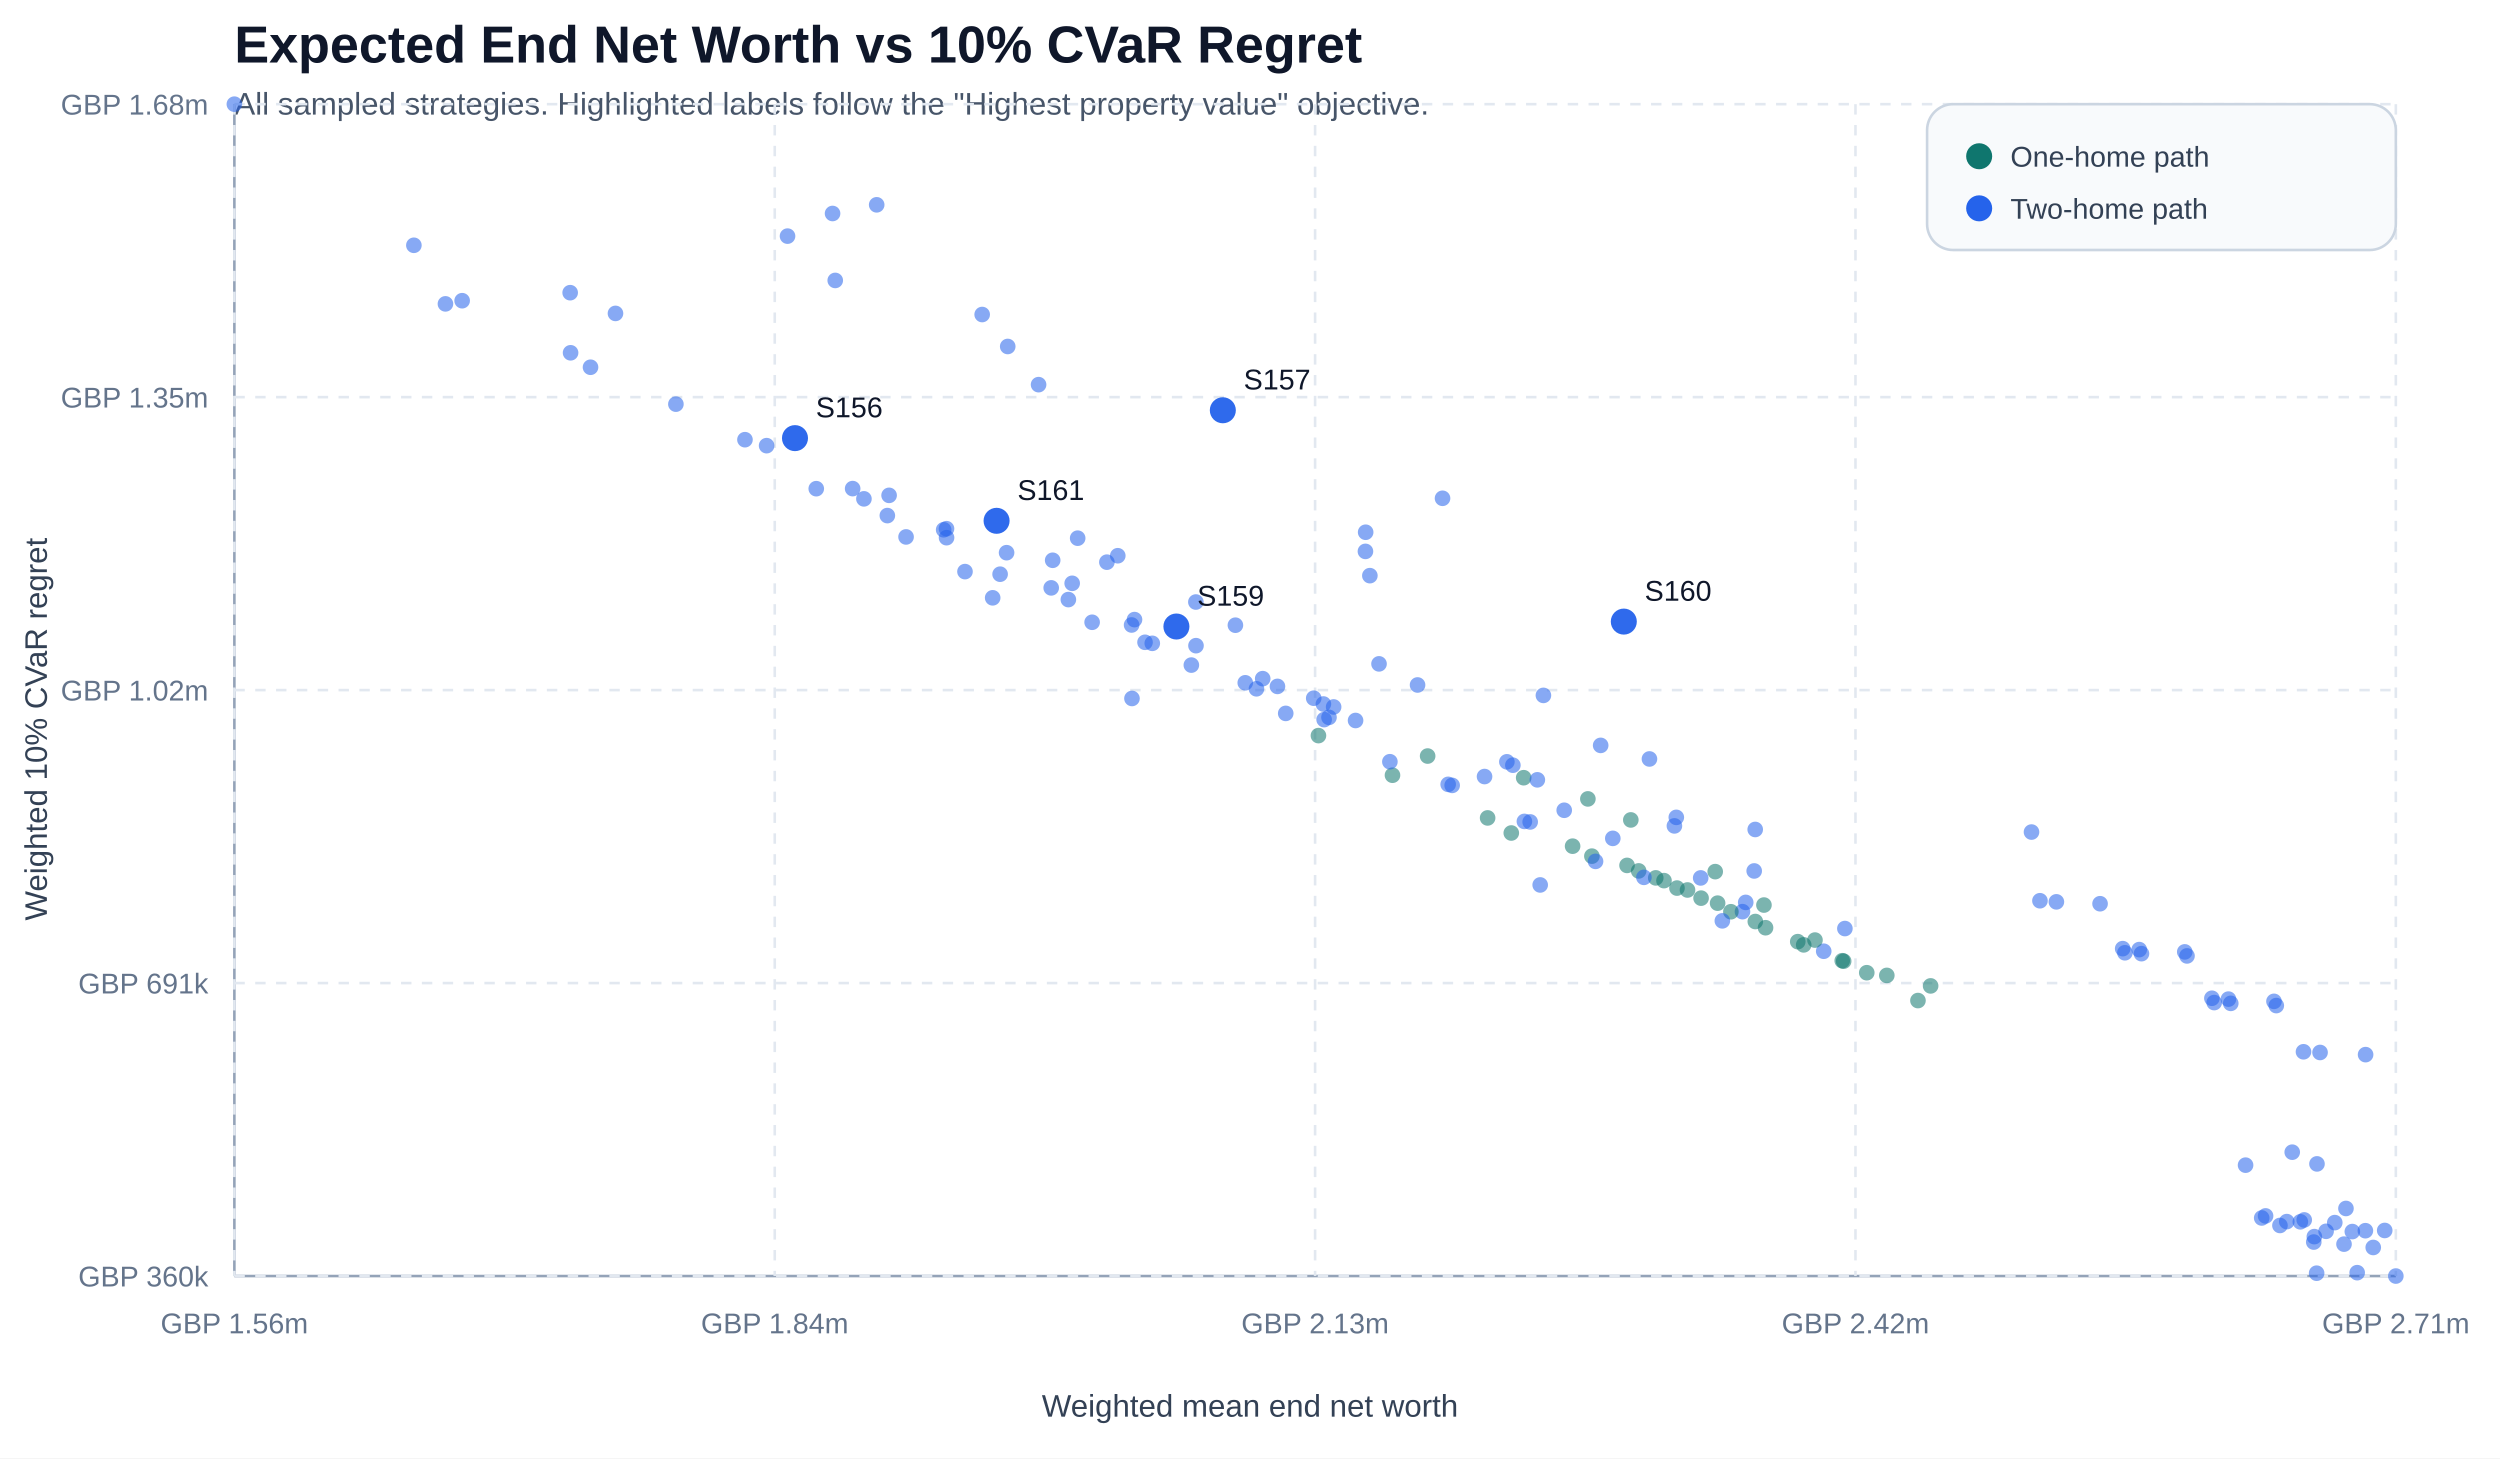
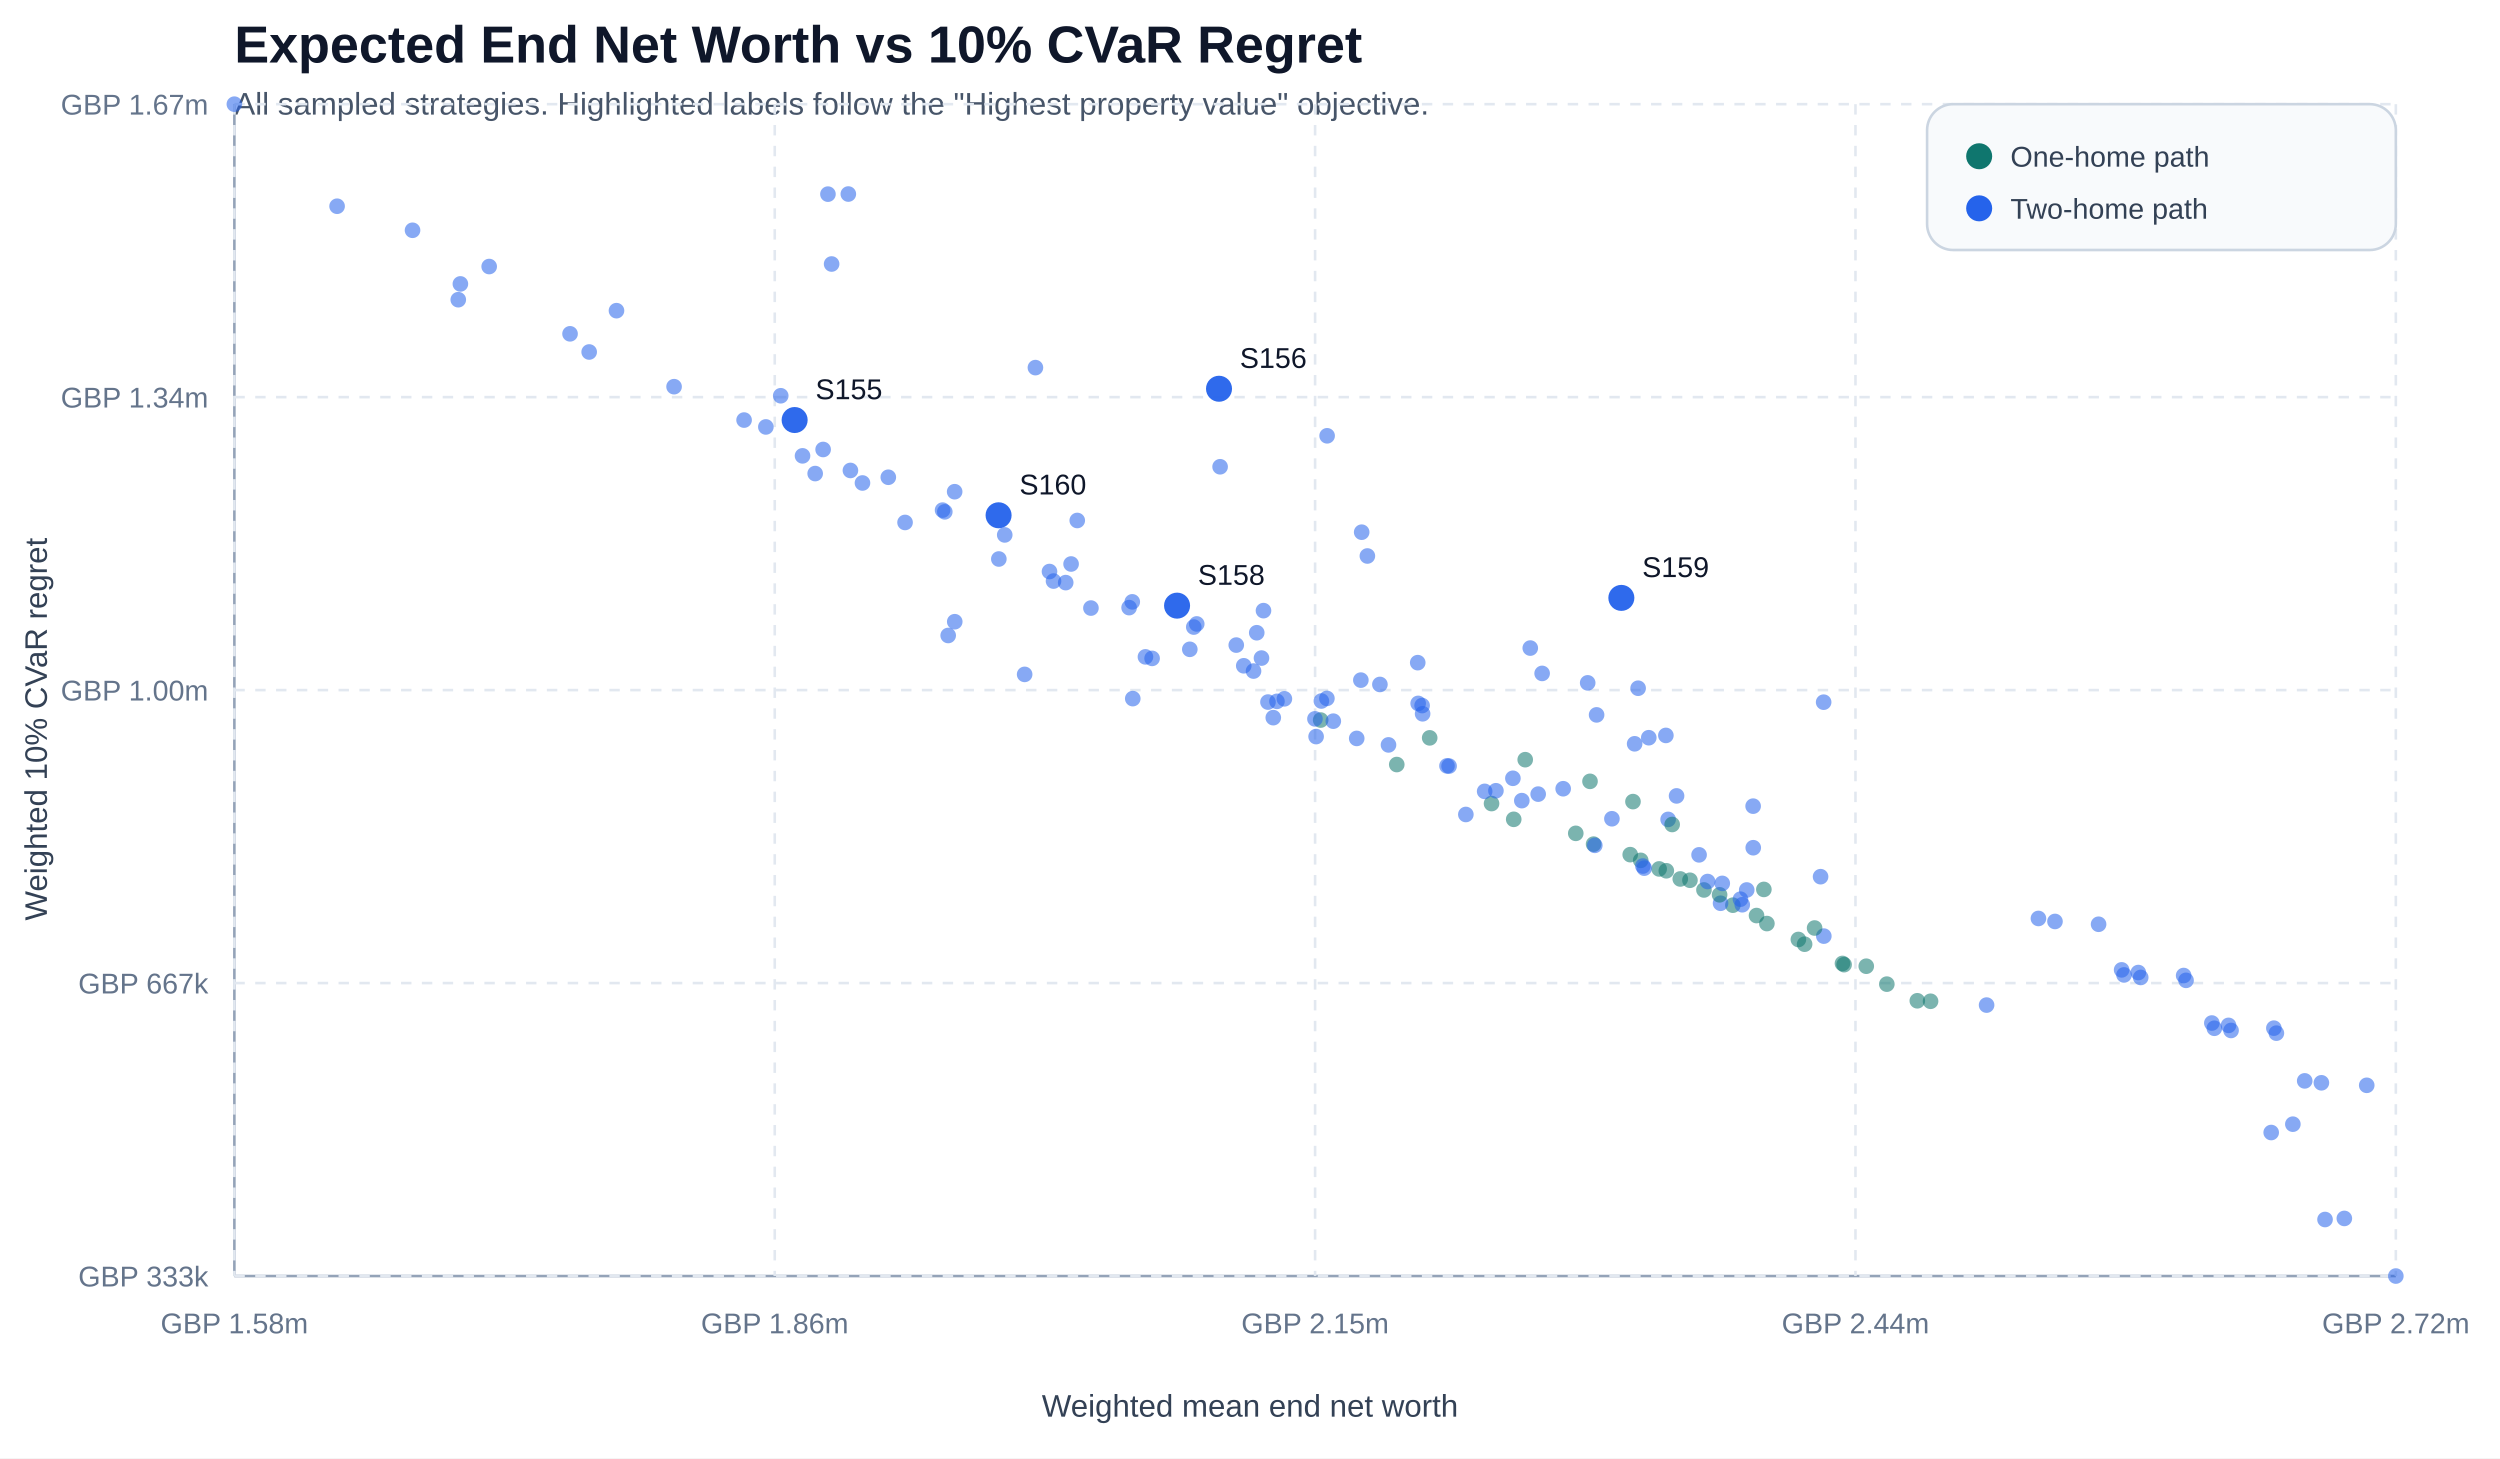
<svg xmlns="http://www.w3.org/2000/svg" width="960" height="560" viewBox="0 0 960 560">
  <rect width="960" height="560" fill="#ffffff" />
  <text x="90" y="24" font-size="20" font-family="Arial, sans-serif" font-weight="700" fill="#0f172a">Expected End Net Worth vs 10% CVaR Regret</text>
  <text x="90" y="44" font-size="12" font-family="Arial, sans-serif" fill="#475569">All sampled strategies. Highlighted labels follow the "Highest property value" objective.</text>
  <line x1="90" y1="490" x2="920" y2="490" stroke="#94a3b8" />
  <line x1="90" y1="40" x2="90" y2="490" stroke="#94a3b8" />
  <line x1="90" y1="40" x2="90" y2="490" stroke="#e2e8f0" stroke-dasharray="4 4" />
  <line x1="90" y1="490" x2="920" y2="490" stroke="#e2e8f0" stroke-dasharray="4 4" />
-   <text x="90" y="512" text-anchor="middle" font-size="11" font-family="Arial, sans-serif" fill="#64748b">GBP 1.56m</text>
-   <text x="80" y="494" text-anchor="end" font-size="11" font-family="Arial, sans-serif" fill="#64748b">GBP 360k</text>
+   <text x="90" y="512" text-anchor="middle" font-size="11" font-family="Arial, sans-serif" fill="#64748b">GBP 1.58m</text>
+   <text x="80" y="494" text-anchor="end" font-size="11" font-family="Arial, sans-serif" fill="#64748b">GBP 333k</text>
  <line x1="297.5" y1="40" x2="297.5" y2="490" stroke="#e2e8f0" stroke-dasharray="4 4" />
  <line x1="90" y1="377.5" x2="920" y2="377.5" stroke="#e2e8f0" stroke-dasharray="4 4" />
-   <text x="297.5" y="512" text-anchor="middle" font-size="11" font-family="Arial, sans-serif" fill="#64748b">GBP 1.84m</text>
-   <text x="80" y="381.5" text-anchor="end" font-size="11" font-family="Arial, sans-serif" fill="#64748b">GBP 691k</text>
+   <text x="297.5" y="512" text-anchor="middle" font-size="11" font-family="Arial, sans-serif" fill="#64748b">GBP 1.86m</text>
+   <text x="80" y="381.5" text-anchor="end" font-size="11" font-family="Arial, sans-serif" fill="#64748b">GBP 667k</text>
  <line x1="505" y1="40" x2="505" y2="490" stroke="#e2e8f0" stroke-dasharray="4 4" />
  <line x1="90" y1="265" x2="920" y2="265" stroke="#e2e8f0" stroke-dasharray="4 4" />
-   <text x="505" y="512" text-anchor="middle" font-size="11" font-family="Arial, sans-serif" fill="#64748b">GBP 2.13m</text>
-   <text x="80" y="269" text-anchor="end" font-size="11" font-family="Arial, sans-serif" fill="#64748b">GBP 1.02m</text>
+   <text x="505" y="512" text-anchor="middle" font-size="11" font-family="Arial, sans-serif" fill="#64748b">GBP 2.15m</text>
+   <text x="80" y="269" text-anchor="end" font-size="11" font-family="Arial, sans-serif" fill="#64748b">GBP 1.00m</text>
  <line x1="712.5" y1="40" x2="712.5" y2="490" stroke="#e2e8f0" stroke-dasharray="4 4" />
  <line x1="90" y1="152.5" x2="920" y2="152.5" stroke="#e2e8f0" stroke-dasharray="4 4" />
-   <text x="712.5" y="512" text-anchor="middle" font-size="11" font-family="Arial, sans-serif" fill="#64748b">GBP 2.42m</text>
-   <text x="80" y="156.5" text-anchor="end" font-size="11" font-family="Arial, sans-serif" fill="#64748b">GBP 1.35m</text>
+   <text x="712.5" y="512" text-anchor="middle" font-size="11" font-family="Arial, sans-serif" fill="#64748b">GBP 2.44m</text>
+   <text x="80" y="156.5" text-anchor="end" font-size="11" font-family="Arial, sans-serif" fill="#64748b">GBP 1.34m</text>
  <line x1="920" y1="40" x2="920" y2="490" stroke="#e2e8f0" stroke-dasharray="4 4" />
  <line x1="90" y1="40" x2="920" y2="40" stroke="#e2e8f0" stroke-dasharray="4 4" />
-   <text x="920" y="512" text-anchor="middle" font-size="11" font-family="Arial, sans-serif" fill="#64748b">GBP 2.71m</text>
-   <text x="80" y="44" text-anchor="end" font-size="11" font-family="Arial, sans-serif" fill="#64748b">GBP 1.68m</text>
+   <text x="920" y="512" text-anchor="middle" font-size="11" font-family="Arial, sans-serif" fill="#64748b">GBP 2.72m</text>
+   <text x="80" y="44" text-anchor="end" font-size="11" font-family="Arial, sans-serif" fill="#64748b">GBP 1.67m</text>
  <polyline points="920,490" fill="none" stroke="#0f766e" stroke-width="2.5" />
-   <circle cx="534.712" cy="297.689" r="3" fill="#0f766e" opacity="0.55" />
-   <circle cx="580.334" cy="319.875" r="3" fill="#0f766e" opacity="0.55" />
-   <circle cx="571.245" cy="314.082" r="3" fill="#0f766e" opacity="0.55" />
-   <circle cx="611.285" cy="328.759" r="3" fill="#0f766e" opacity="0.55" />
-   <circle cx="603.879" cy="324.931" r="3" fill="#0f766e" opacity="0.55" />
-   <circle cx="624.785" cy="332.317" r="3" fill="#0f766e" opacity="0.55" />
-   <circle cx="629.246" cy="334.427" r="3" fill="#0f766e" opacity="0.55" />
-   <circle cx="506.282" cy="282.47" r="3" fill="#0f766e" opacity="0.55" />
-   <circle cx="635.803" cy="337.105" r="3" fill="#0f766e" opacity="0.55" />
-   <circle cx="548.212" cy="290.321" r="3" fill="#0f766e" opacity="0.55" />
-   <circle cx="493.717" cy="273.945" r="3" fill="#2563eb" opacity="0.55" />
-   <circle cx="557.631" cy="301.589" r="3" fill="#2563eb" opacity="0.55" />
-   <circle cx="638.97" cy="338.162" r="3" fill="#0f766e" opacity="0.55" />
-   <circle cx="533.716" cy="292.503" r="3" fill="#2563eb" opacity="0.55" />
-   <circle cx="612.689" cy="330.769" r="3" fill="#2563eb" opacity="0.55" />
-   <circle cx="643.961" cy="341.022" r="3" fill="#0f766e" opacity="0.55" />
-   <circle cx="457.478" cy="255.394" r="3" fill="#2563eb" opacity="0.55" />
-   <circle cx="585.093" cy="298.641" r="3" fill="#0f766e" opacity="0.55" />
-   <circle cx="508.472" cy="276.328" r="3" fill="#2563eb" opacity="0.55" />
-   <circle cx="419.376" cy="238.952" r="3" fill="#2563eb" opacity="0.55" />
-   <circle cx="482.479" cy="264.497" r="3" fill="#2563eb" opacity="0.55" />
-   <circle cx="585.369" cy="315.423" r="3" fill="#2563eb" opacity="0.55" />
-   <circle cx="556.097" cy="301.193" r="3" fill="#2563eb" opacity="0.55" />
-   <circle cx="648.004" cy="341.753" r="3" fill="#0f766e" opacity="0.55" />
-   <circle cx="631.26" cy="336.9" r="3" fill="#2563eb" opacity="0.55" />
-   <circle cx="478.181" cy="262.193" r="3" fill="#2563eb" opacity="0.55" />
-   <circle cx="484.873" cy="260.603" r="3" fill="#2563eb" opacity="0.55" />
-   <circle cx="653.212" cy="344.887" r="3" fill="#0f766e" opacity="0.55" />
-   <circle cx="459.26" cy="247.938" r="3" fill="#2563eb" opacity="0.55" />
-   <circle cx="384.042" cy="220.492" r="3" fill="#2563eb" opacity="0.55" />
-   <circle cx="434.678" cy="268.211" r="3" fill="#2563eb" opacity="0.55" />
-   <circle cx="434.533" cy="239.992" r="3" fill="#2563eb" opacity="0.55" />
-   <circle cx="403.663" cy="225.741" r="3" fill="#2563eb" opacity="0.55" />
-   <circle cx="411.717" cy="223.992" r="3" fill="#2563eb" opacity="0.55" />
-   <circle cx="512.112" cy="271.475" r="3" fill="#2563eb" opacity="0.55" />
-   <circle cx="544.341" cy="263.031" r="3" fill="#2563eb" opacity="0.55" />
-   <circle cx="609.744" cy="306.778" r="3" fill="#0f766e" opacity="0.55" />
-   <circle cx="674.003" cy="318.517" r="3" fill="#2563eb" opacity="0.55" />
-   <circle cx="669.115" cy="350.075" r="3" fill="#2563eb" opacity="0.55" />
-   <circle cx="410.253" cy="230.236" r="3" fill="#2563eb" opacity="0.55" />
-   <circle cx="529.544" cy="254.924" r="3" fill="#2563eb" opacity="0.55" />
-   <circle cx="664.66" cy="350.112" r="3" fill="#0f766e" opacity="0.55" />
-   <circle cx="670.354" cy="346.525" r="3" fill="#2563eb" opacity="0.55" />
-   <circle cx="435.649" cy="237.925" r="3" fill="#2563eb" opacity="0.55" />
-   <circle cx="347.928" cy="206.179" r="3" fill="#2563eb" opacity="0.55" />
-   <circle cx="590.342" cy="299.453" r="3" fill="#2563eb" opacity="0.55" />
-   <circle cx="386.528" cy="212.234" r="3" fill="#2563eb" opacity="0.55" />
-   <circle cx="362.366" cy="203.434" r="3" fill="#2563eb" opacity="0.55" />
-   <circle cx="673.612" cy="334.446" r="3" fill="#2563eb" opacity="0.55" />
-   <circle cx="600.66" cy="311.142" r="3" fill="#2563eb" opacity="0.55" />
-   <circle cx="510.33" cy="275.467" r="3" fill="#2563eb" opacity="0.55" />
-   <circle cx="490.544" cy="263.578" r="3" fill="#2563eb" opacity="0.55" />
+   <circle cx="536.357" cy="293.584" r="3" fill="#0f766e" opacity="0.55" />
+   <circle cx="581.266" cy="314.62" r="3" fill="#0f766e" opacity="0.55" />
+   <circle cx="572.752" cy="308.566" r="3" fill="#0f766e" opacity="0.55" />
+   <circle cx="611.939" cy="324.148" r="3" fill="#0f766e" opacity="0.55" />
+   <circle cx="605.093" cy="320.006" r="3" fill="#0f766e" opacity="0.55" />
+   <circle cx="626.005" cy="328.182" r="3" fill="#0f766e" opacity="0.55" />
+   <circle cx="630.032" cy="330.374" r="3" fill="#0f766e" opacity="0.55" />
+   <circle cx="507.136" cy="276.5" r="3" fill="#0f766e" opacity="0.55" />
+   <circle cx="637.111" cy="333.664" r="3" fill="#0f766e" opacity="0.55" />
+   <circle cx="548.999" cy="283.337" r="3" fill="#0f766e" opacity="0.55" />
+   <circle cx="493.206" cy="268.352" r="3" fill="#2563eb" opacity="0.55" />
+   <circle cx="639.868" cy="334.378" r="3" fill="#0f766e" opacity="0.55" />
+   <circle cx="556.45" cy="294.17" r="3" fill="#2563eb" opacity="0.55" />
+   <circle cx="533.185" cy="286.042" r="3" fill="#2563eb" opacity="0.55" />
+   <circle cx="612.4" cy="324.614" r="3" fill="#2563eb" opacity="0.55" />
+   <circle cx="645.226" cy="337.518" r="3" fill="#0f766e" opacity="0.55" />
+   <circle cx="585.684" cy="291.719" r="3" fill="#0f766e" opacity="0.55" />
+   <circle cx="456.886" cy="249.338" r="3" fill="#2563eb" opacity="0.55" />
+   <circle cx="555.642" cy="294.105" r="3" fill="#2563eb" opacity="0.55" />
+   <circle cx="507.412" cy="269.185" r="3" fill="#2563eb" opacity="0.55" />
+   <circle cx="418.918" cy="233.496" r="3" fill="#2563eb" opacity="0.55" />
+   <circle cx="584.376" cy="307.441" r="3" fill="#2563eb" opacity="0.55" />
+   <circle cx="481.358" cy="257.686" r="3" fill="#2563eb" opacity="0.55" />
+   <circle cx="648.939" cy="338.018" r="3" fill="#0f766e" opacity="0.55" />
+   <circle cx="654.322" cy="341.744" r="3" fill="#0f766e" opacity="0.55" />
+   <circle cx="477.601" cy="255.661" r="3" fill="#2563eb" opacity="0.55" />
+   <circle cx="630.873" cy="332.556" r="3" fill="#2563eb" opacity="0.55" />
+   <circle cx="484.412" cy="252.699" r="3" fill="#2563eb" opacity="0.55" />
+   <circle cx="458.408" cy="240.79" r="3" fill="#2563eb" opacity="0.55" />
+   <circle cx="383.555" cy="214.656" r="3" fill="#2563eb" opacity="0.55" />
+   <circle cx="433.577" cy="233.325" r="3" fill="#2563eb" opacity="0.55" />
+   <circle cx="403.006" cy="219.469" r="3" fill="#2563eb" opacity="0.55" />
+   <circle cx="434.98" cy="268.269" r="3" fill="#2563eb" opacity="0.55" />
+   <circle cx="610.562" cy="300.037" r="3" fill="#0f766e" opacity="0.55" />
+   <circle cx="544.574" cy="270.106" r="3" fill="#2563eb" opacity="0.55" />
+   <circle cx="529.886" cy="262.833" r="3" fill="#2563eb" opacity="0.55" />
+   <circle cx="411.298" cy="216.575" r="3" fill="#2563eb" opacity="0.55" />
+   <circle cx="670.74" cy="341.754" r="3" fill="#2563eb" opacity="0.55" />
+   <circle cx="673.203" cy="309.56" r="3" fill="#2563eb" opacity="0.55" />
+   <circle cx="511.989" cy="276.93" r="3" fill="#2563eb" opacity="0.55" />
+   <circle cx="665.429" cy="347.592" r="3" fill="#0f766e" opacity="0.55" />
+   <circle cx="669.032" cy="347.423" r="3" fill="#2563eb" opacity="0.55" />
+   <circle cx="590.659" cy="304.942" r="3" fill="#2563eb" opacity="0.55" />
+   <circle cx="409.229" cy="223.723" r="3" fill="#2563eb" opacity="0.55" />
+   <circle cx="347.541" cy="200.623" r="3" fill="#2563eb" opacity="0.55" />
+   <circle cx="673.246" cy="325.525" r="3" fill="#2563eb" opacity="0.55" />
+   <circle cx="509.531" cy="268.19" r="3" fill="#2563eb" opacity="0.55" />
+   <circle cx="434.792" cy="231.111" r="3" fill="#2563eb" opacity="0.55" />
+   <circle cx="660.694" cy="346.85" r="3" fill="#2563eb" opacity="0.55" />
+   <circle cx="361.945" cy="195.886" r="3" fill="#2563eb" opacity="0.55" />
+   <circle cx="385.816" cy="205.407" r="3" fill="#2563eb" opacity="0.55" />
+   <circle cx="600.258" cy="302.873" r="3" fill="#2563eb" opacity="0.55" />
+   <circle cx="643.803" cy="305.628" r="3" fill="#2563eb" opacity="0.55" />
  <circle cx="920" cy="490" r="3" fill="#2563eb" opacity="0.55" />
-   <circle cx="643.702" cy="313.869" r="3" fill="#2563eb" opacity="0.55" />
-   <circle cx="619.316" cy="321.934" r="3" fill="#2563eb" opacity="0.55" />
-   <circle cx="633.39" cy="291.439" r="3" fill="#2563eb" opacity="0.55" />
-   <circle cx="905.157" cy="488.707" r="3" fill="#2563eb" opacity="0.55" />
-   <circle cx="889.585" cy="488.911" r="3" fill="#2563eb" opacity="0.55" />
-   <circle cx="911.323" cy="479.029" r="3" fill="#2563eb" opacity="0.55" />
-   <circle cx="592.669" cy="267.031" r="3" fill="#2563eb" opacity="0.55" />
-   <circle cx="915.726" cy="472.498" r="3" fill="#2563eb" opacity="0.55" />
-   <circle cx="900.102" cy="477.745" r="3" fill="#2563eb" opacity="0.55" />
-   <circle cx="653.063" cy="337.12" r="3" fill="#2563eb" opacity="0.55" />
-   <circle cx="908.31" cy="472.588" r="3" fill="#2563eb" opacity="0.55" />
-   <circle cx="341.414" cy="190.217" r="3" fill="#2563eb" opacity="0.55" />
-   <circle cx="903.296" cy="472.923" r="3" fill="#2563eb" opacity="0.55" />
-   <circle cx="888.483" cy="476.95" r="3" fill="#2563eb" opacity="0.55" />
-   <circle cx="888.708" cy="474.862" r="3" fill="#2563eb" opacity="0.55" />
-   <circle cx="893.218" cy="472.823" r="3" fill="#2563eb" opacity="0.55" />
-   <circle cx="896.552" cy="469.487" r="3" fill="#2563eb" opacity="0.55" />
-   <circle cx="661.381" cy="353.604" r="3" fill="#2563eb" opacity="0.55" />
-   <circle cx="900.847" cy="464.052" r="3" fill="#2563eb" opacity="0.55" />
-   <circle cx="883.337" cy="469.174" r="3" fill="#2563eb" opacity="0.55" />
-   <circle cx="884.823" cy="468.455" r="3" fill="#2563eb" opacity="0.55" />
-   <circle cx="677.967" cy="356.248" r="3" fill="#0f766e" opacity="0.55" />
-   <circle cx="875.502" cy="470.578" r="3" fill="#2563eb" opacity="0.55" />
-   <circle cx="878.121" cy="469.099" r="3" fill="#2563eb" opacity="0.55" />
-   <circle cx="868.495" cy="467.7" r="3" fill="#2563eb" opacity="0.55" />
-   <circle cx="869.981" cy="466.911" r="3" fill="#2563eb" opacity="0.55" />
-   <circle cx="520.535" cy="276.67" r="3" fill="#2563eb" opacity="0.55" />
-   <circle cx="363.472" cy="206.47" r="3" fill="#2563eb" opacity="0.55" />
-   <circle cx="659.562" cy="346.814" r="3" fill="#0f766e" opacity="0.55" />
-   <circle cx="889.721" cy="446.936" r="3" fill="#2563eb" opacity="0.55" />
-   <circle cx="327.414" cy="187.624" r="3" fill="#2563eb" opacity="0.55" />
-   <circle cx="880.215" cy="442.439" r="3" fill="#2563eb" opacity="0.55" />
-   <circle cx="862.295" cy="447.421" r="3" fill="#2563eb" opacity="0.55" />
-   <circle cx="331.747" cy="191.557" r="3" fill="#2563eb" opacity="0.55" />
-   <circle cx="708.436" cy="356.563" r="3" fill="#2563eb" opacity="0.55" />
-   <circle cx="313.443" cy="187.657" r="3" fill="#2563eb" opacity="0.55" />
-   <circle cx="700.307" cy="365.276" r="3" fill="#2563eb" opacity="0.55" />
-   <circle cx="363.457" cy="203.016" r="3" fill="#2563eb" opacity="0.55" />
-   <circle cx="504.47" cy="268.114" r="3" fill="#2563eb" opacity="0.55" />
-   <circle cx="294.376" cy="171.132" r="3" fill="#2563eb" opacity="0.55" />
-   <circle cx="340.739" cy="197.985" r="3" fill="#2563eb" opacity="0.55" />
-   <circle cx="908.385" cy="404.979" r="3" fill="#2563eb" opacity="0.55" />
-   <circle cx="580.941" cy="293.838" r="3" fill="#2563eb" opacity="0.55" />
-   <circle cx="286.063" cy="168.843" r="3" fill="#2563eb" opacity="0.55" />
-   <circle cx="890.901" cy="404.152" r="3" fill="#2563eb" opacity="0.55" />
-   <circle cx="692.623" cy="362.829" r="3" fill="#0f766e" opacity="0.55" />
-   <circle cx="884.542" cy="403.883" r="3" fill="#2563eb" opacity="0.55" />
-   <circle cx="474.395" cy="240.079" r="3" fill="#2563eb" opacity="0.55" />
-   <circle cx="526.029" cy="221.05" r="3" fill="#2563eb" opacity="0.55" />
-   <circle cx="587.589" cy="315.622" r="3" fill="#2563eb" opacity="0.55" />
-   <circle cx="874.096" cy="386.141" r="3" fill="#2563eb" opacity="0.55" />
-   <circle cx="873.208" cy="384.522" r="3" fill="#2563eb" opacity="0.55" />
-   <circle cx="570.063" cy="298.193" r="3" fill="#2563eb" opacity="0.55" />
-   <circle cx="856.613" cy="385.295" r="3" fill="#2563eb" opacity="0.55" />
-   <circle cx="855.724" cy="383.66" r="3" fill="#2563eb" opacity="0.55" />
-   <circle cx="850.253" cy="384.991" r="3" fill="#2563eb" opacity="0.55" />
-   <circle cx="849.365" cy="383.33" r="3" fill="#2563eb" opacity="0.55" />
-   <circle cx="707.967" cy="369.091" r="3" fill="#0f766e" opacity="0.55" />
-   <circle cx="442.474" cy="247.04" r="3" fill="#2563eb" opacity="0.55" />
-   <circle cx="578.639" cy="292.537" r="3" fill="#2563eb" opacity="0.55" />
-   <circle cx="439.691" cy="246.642" r="3" fill="#2563eb" opacity="0.55" />
-   <circle cx="839.808" cy="367.071" r="3" fill="#2563eb" opacity="0.55" />
-   <circle cx="838.946" cy="365.526" r="3" fill="#2563eb" opacity="0.55" />
-   <circle cx="626.232" cy="314.853" r="3" fill="#0f766e" opacity="0.55" />
-   <circle cx="524.328" cy="211.734" r="3" fill="#2563eb" opacity="0.55" />
-   <circle cx="822.324" cy="366.205" r="3" fill="#2563eb" opacity="0.55" />
-   <circle cx="821.467" cy="364.645" r="3" fill="#2563eb" opacity="0.55" />
-   <circle cx="815.965" cy="365.867" r="3" fill="#2563eb" opacity="0.55" />
-   <circle cx="815.107" cy="364.276" r="3" fill="#2563eb" opacity="0.55" />
-   <circle cx="736.495" cy="384.214" r="3" fill="#0f766e" opacity="0.55" />
-   <circle cx="741.357" cy="378.585" r="3" fill="#0f766e" opacity="0.55" />
-   <circle cx="508.185" cy="270.337" r="3" fill="#2563eb" opacity="0.55" />
-   <circle cx="459.217" cy="231.179" r="3" fill="#2563eb" opacity="0.55" />
-   <circle cx="806.424" cy="347.031" r="3" fill="#2563eb" opacity="0.55" />
-   <circle cx="724.534" cy="374.556" r="3" fill="#0f766e" opacity="0.55" />
-   <circle cx="674.044" cy="353.866" r="3" fill="#0f766e" opacity="0.55" />
-   <circle cx="259.543" cy="155.191" r="3" fill="#2563eb" opacity="0.55" />
-   <circle cx="716.837" cy="373.523" r="3" fill="#0f766e" opacity="0.55" />
-   <circle cx="789.652" cy="346.309" r="3" fill="#2563eb" opacity="0.55" />
-   <circle cx="783.34" cy="345.886" r="3" fill="#2563eb" opacity="0.55" />
-   <circle cx="707.416" cy="368.911" r="3" fill="#0f766e" opacity="0.55" />
-   <circle cx="614.653" cy="286.228" r="3" fill="#2563eb" opacity="0.55" />
-   <circle cx="696.95" cy="360.988" r="3" fill="#0f766e" opacity="0.55" />
-   <circle cx="690.335" cy="361.594" r="3" fill="#0f766e" opacity="0.55" />
-   <circle cx="413.825" cy="206.663" r="3" fill="#2563eb" opacity="0.55" />
-   <circle cx="219.102" cy="135.473" r="3" fill="#2563eb" opacity="0.55" />
-   <circle cx="780.097" cy="319.509" r="3" fill="#2563eb" opacity="0.55" />
-   <circle cx="524.41" cy="204.381" r="3" fill="#2563eb" opacity="0.55" />
-   <circle cx="677.354" cy="347.54" r="3" fill="#0f766e" opacity="0.55" />
-   <circle cx="658.642" cy="334.707" r="3" fill="#0f766e" opacity="0.55" />
-   <circle cx="398.813" cy="147.705" r="3" fill="#2563eb" opacity="0.55" />
-   <circle cx="591.434" cy="339.817" r="3" fill="#2563eb" opacity="0.55" />
-   <circle cx="642.974" cy="317.143" r="3" fill="#2563eb" opacity="0.55" />
-   <circle cx="370.556" cy="219.497" r="3" fill="#2563eb" opacity="0.55" />
-   <circle cx="404.228" cy="215.148" r="3" fill="#2563eb" opacity="0.55" />
-   <circle cx="425.044" cy="215.873" r="3" fill="#2563eb" opacity="0.55" />
-   <circle cx="386.965" cy="133.049" r="3" fill="#2563eb" opacity="0.55" />
-   <circle cx="320.733" cy="107.688" r="3" fill="#2563eb" opacity="0.55" />
-   <circle cx="226.759" cy="141.022" r="3" fill="#2563eb" opacity="0.55" />
-   <circle cx="623.542" cy="238.691" r="5" fill="#2563eb" opacity="0.95" />
-   <text x="631.542" y="230.691" font-size="11" font-family="Arial, sans-serif" fill="#0f172a">S160</text>
-   <circle cx="177.465" cy="115.473" r="3" fill="#2563eb" opacity="0.55" />
-   <circle cx="451.741" cy="240.583" r="5" fill="#2563eb" opacity="0.95" />
-   <text x="459.741" y="232.583" font-size="11" font-family="Arial, sans-serif" fill="#0f172a">S159</text>
-   <circle cx="377.153" cy="120.776" r="3" fill="#2563eb" opacity="0.55" />
-   <circle cx="553.932" cy="191.346" r="3" fill="#2563eb" opacity="0.55" />
-   <circle cx="302.411" cy="90.672" r="3" fill="#2563eb" opacity="0.55" />
-   <circle cx="429.226" cy="213.403" r="3" fill="#2563eb" opacity="0.55" />
-   <circle cx="381.186" cy="229.562" r="3" fill="#2563eb" opacity="0.55" />
-   <circle cx="382.688" cy="199.992" r="5" fill="#2563eb" opacity="0.95" />
-   <text x="390.688" y="191.992" font-size="11" font-family="Arial, sans-serif" fill="#0f172a">S161</text>
-   <circle cx="469.567" cy="157.543" r="5" fill="#2563eb" opacity="0.95" />
-   <text x="477.567" y="149.543" font-size="11" font-family="Arial, sans-serif" fill="#0f172a">S157</text>
-   <circle cx="305.275" cy="168.242" r="5" fill="#2563eb" opacity="0.95" />
-   <text x="313.275" y="160.242" font-size="11" font-family="Arial, sans-serif" fill="#0f172a">S156</text>
-   <circle cx="236.344" cy="120.35" r="3" fill="#2563eb" opacity="0.55" />
-   <circle cx="336.645" cy="78.649" r="3" fill="#2563eb" opacity="0.55" />
-   <circle cx="319.702" cy="81.982" r="3" fill="#2563eb" opacity="0.55" />
-   <circle cx="218.944" cy="112.393" r="3" fill="#2563eb" opacity="0.55" />
-   <circle cx="171.049" cy="116.687" r="3" fill="#2563eb" opacity="0.55" />
-   <circle cx="158.93" cy="94.192" r="3" fill="#2563eb" opacity="0.55" />
+   <circle cx="668.329" cy="345.286" r="3" fill="#2563eb" opacity="0.55" />
+   <circle cx="618.974" cy="314.402" r="3" fill="#2563eb" opacity="0.55" />
+   <circle cx="633.128" cy="283.283" r="3" fill="#2563eb" opacity="0.55" />
+   <circle cx="490.347" cy="269.316" r="3" fill="#2563eb" opacity="0.55" />
+   <circle cx="652.444" cy="328.262" r="3" fill="#2563eb" opacity="0.55" />
+   <circle cx="592.178" cy="258.593" r="3" fill="#2563eb" opacity="0.55" />
+   <circle cx="639.697" cy="282.403" r="3" fill="#2563eb" opacity="0.55" />
+   <circle cx="678.488" cy="354.647" r="3" fill="#0f766e" opacity="0.55" />
+   <circle cx="580.952" cy="298.865" r="3" fill="#2563eb" opacity="0.55" />
+   <circle cx="640.558" cy="314.653" r="3" fill="#2563eb" opacity="0.55" />
+   <circle cx="900.225" cy="467.879" r="3" fill="#2563eb" opacity="0.55" />
+   <circle cx="700.348" cy="359.465" r="3" fill="#2563eb" opacity="0.55" />
+   <circle cx="892.812" cy="468.293" r="3" fill="#2563eb" opacity="0.55" />
+   <circle cx="520.978" cy="283.553" r="3" fill="#2563eb" opacity="0.55" />
+   <circle cx="562.885" cy="312.762" r="3" fill="#2563eb" opacity="0.55" />
+   <circle cx="341.109" cy="183.266" r="3" fill="#2563eb" opacity="0.55" />
+   <circle cx="660.326" cy="343.607" r="3" fill="#0f766e" opacity="0.55" />
+   <circle cx="629.04" cy="264.281" r="3" fill="#2563eb" opacity="0.55" />
+   <circle cx="504.938" cy="276.045" r="3" fill="#2563eb" opacity="0.55" />
+   <circle cx="872.139" cy="434.892" r="3" fill="#2563eb" opacity="0.55" />
+   <circle cx="880.457" cy="431.684" r="3" fill="#2563eb" opacity="0.55" />
+   <circle cx="326.561" cy="180.656" r="3" fill="#2563eb" opacity="0.55" />
+   <circle cx="313.028" cy="181.851" r="3" fill="#2563eb" opacity="0.55" />
+   <circle cx="908.824" cy="416.758" r="3" fill="#2563eb" opacity="0.55" />
+   <circle cx="331.189" cy="185.466" r="3" fill="#2563eb" opacity="0.55" />
+   <circle cx="587.624" cy="248.859" r="3" fill="#2563eb" opacity="0.55" />
+   <circle cx="891.417" cy="415.797" r="3" fill="#2563eb" opacity="0.55" />
+   <circle cx="609.672" cy="262.217" r="3" fill="#2563eb" opacity="0.55" />
+   <circle cx="692.968" cy="362.573" r="3" fill="#0f766e" opacity="0.55" />
+   <circle cx="474.724" cy="247.715" r="3" fill="#2563eb" opacity="0.55" />
+   <circle cx="362.801" cy="196.547" r="3" fill="#2563eb" opacity="0.55" />
+   <circle cx="885.004" cy="415.056" r="3" fill="#2563eb" opacity="0.55" />
+   <circle cx="661.35" cy="339.225" r="3" fill="#2563eb" opacity="0.55" />
+   <circle cx="655.727" cy="338.509" r="3" fill="#2563eb" opacity="0.55" />
+   <circle cx="294.089" cy="163.942" r="3" fill="#2563eb" opacity="0.55" />
+   <circle cx="613.092" cy="274.515" r="3" fill="#2563eb" opacity="0.55" />
+   <circle cx="627.702" cy="285.619" r="3" fill="#2563eb" opacity="0.55" />
+   <circle cx="874.133" cy="396.731" r="3" fill="#2563eb" opacity="0.55" />
+   <circle cx="525.074" cy="213.501" r="3" fill="#2563eb" opacity="0.55" />
+   <circle cx="873.165" cy="394.814" r="3" fill="#2563eb" opacity="0.55" />
+   <circle cx="285.73" cy="161.307" r="3" fill="#2563eb" opacity="0.55" />
+   <circle cx="485.18" cy="234.486" r="3" fill="#2563eb" opacity="0.55" />
+   <circle cx="316.08" cy="172.604" r="3" fill="#2563eb" opacity="0.55" />
+   <circle cx="856.726" cy="395.698" r="3" fill="#2563eb" opacity="0.55" />
+   <circle cx="570.106" cy="303.885" r="3" fill="#2563eb" opacity="0.55" />
+   <circle cx="855.759" cy="393.746" r="3" fill="#2563eb" opacity="0.55" />
+   <circle cx="574.432" cy="303.65" r="3" fill="#2563eb" opacity="0.55" />
+   <circle cx="850.313" cy="394.852" r="3" fill="#2563eb" opacity="0.55" />
+   <circle cx="849.345" cy="392.844" r="3" fill="#2563eb" opacity="0.55" />
+   <circle cx="708.137" cy="370.435" r="3" fill="#0f766e" opacity="0.55" />
+   <circle cx="762.85" cy="385.955" r="3" fill="#2563eb" opacity="0.55" />
+   <circle cx="522.567" cy="261.167" r="3" fill="#2563eb" opacity="0.55" />
+   <circle cx="839.442" cy="376.455" r="3" fill="#2563eb" opacity="0.55" />
+   <circle cx="699.1" cy="336.646" r="3" fill="#2563eb" opacity="0.55" />
+   <circle cx="838.519" cy="374.605" r="3" fill="#2563eb" opacity="0.55" />
+   <circle cx="442.407" cy="252.821" r="3" fill="#2563eb" opacity="0.55" />
+   <circle cx="822.035" cy="375.343" r="3" fill="#2563eb" opacity="0.55" />
+   <circle cx="439.851" cy="252.237" r="3" fill="#2563eb" opacity="0.55" />
+   <circle cx="821.115" cy="373.46" r="3" fill="#2563eb" opacity="0.55" />
+   <circle cx="544.408" cy="254.459" r="3" fill="#2563eb" opacity="0.55" />
+   <circle cx="546.088" cy="270.938" r="3" fill="#2563eb" opacity="0.55" />
+   <circle cx="815.622" cy="374.372" r="3" fill="#2563eb" opacity="0.55" />
+   <circle cx="814.703" cy="372.432" r="3" fill="#2563eb" opacity="0.55" />
+   <circle cx="627.063" cy="307.816" r="3" fill="#0f766e" opacity="0.55" />
+   <circle cx="631.384" cy="333.375" r="3" fill="#2563eb" opacity="0.55" />
+   <circle cx="366.622" cy="238.738" r="3" fill="#2563eb" opacity="0.55" />
+   <circle cx="468.519" cy="179.238" r="3" fill="#2563eb" opacity="0.55" />
+   <circle cx="522.884" cy="204.362" r="3" fill="#2563eb" opacity="0.55" />
+   <circle cx="741.334" cy="384.488" r="3" fill="#0f766e" opacity="0.55" />
+   <circle cx="736.248" cy="384.299" r="3" fill="#0f766e" opacity="0.55" />
+   <circle cx="482.589" cy="242.973" r="3" fill="#2563eb" opacity="0.55" />
+   <circle cx="805.856" cy="354.913" r="3" fill="#2563eb" opacity="0.55" />
+   <circle cx="459.547" cy="239.593" r="3" fill="#2563eb" opacity="0.55" />
+   <circle cx="724.542" cy="377.911" r="3" fill="#0f766e" opacity="0.55" />
+   <circle cx="789.113" cy="353.842" r="3" fill="#2563eb" opacity="0.55" />
+   <circle cx="674.506" cy="351.573" r="3" fill="#0f766e" opacity="0.55" />
+   <circle cx="782.758" cy="352.689" r="3" fill="#2563eb" opacity="0.55" />
+   <circle cx="716.645" cy="371.027" r="3" fill="#0f766e" opacity="0.55" />
+   <circle cx="707.506" cy="369.962" r="3" fill="#0f766e" opacity="0.55" />
+   <circle cx="258.844" cy="148.486" r="3" fill="#2563eb" opacity="0.55" />
+   <circle cx="690.578" cy="360.757" r="3" fill="#0f766e" opacity="0.55" />
+   <circle cx="413.666" cy="199.865" r="3" fill="#2563eb" opacity="0.55" />
+   <circle cx="696.806" cy="356.356" r="3" fill="#0f766e" opacity="0.55" />
+   <circle cx="488.939" cy="275.579" r="3" fill="#2563eb" opacity="0.55" />
+   <circle cx="505.385" cy="282.846" r="3" fill="#2563eb" opacity="0.55" />
+   <circle cx="218.898" cy="128.186" r="3" fill="#2563eb" opacity="0.55" />
+   <circle cx="677.325" cy="341.54" r="3" fill="#0f766e" opacity="0.55" />
+   <circle cx="397.6" cy="141.167" r="3" fill="#2563eb" opacity="0.55" />
+   <circle cx="642.112" cy="316.605" r="3" fill="#0f766e" opacity="0.55" />
+   <circle cx="364.104" cy="244.027" r="3" fill="#2563eb" opacity="0.55" />
+   <circle cx="393.461" cy="258.964" r="3" fill="#2563eb" opacity="0.55" />
+   <circle cx="700.278" cy="269.639" r="3" fill="#2563eb" opacity="0.55" />
+   <circle cx="404.552" cy="223.127" r="3" fill="#2563eb" opacity="0.55" />
+   <circle cx="546.282" cy="274.095" r="3" fill="#2563eb" opacity="0.55" />
+   <circle cx="319.341" cy="101.377" r="3" fill="#2563eb" opacity="0.55" />
+   <circle cx="226.245" cy="135.163" r="3" fill="#2563eb" opacity="0.55" />
+   <circle cx="299.799" cy="151.971" r="3" fill="#2563eb" opacity="0.55" />
+   <circle cx="622.601" cy="229.591" r="5" fill="#2563eb" opacity="0.95" />
+   <text x="630.601" y="221.591" font-size="11" font-family="Arial, sans-serif" fill="#0f172a">S159</text>
+   <circle cx="176.788" cy="109.023" r="3" fill="#2563eb" opacity="0.55" />
+   <circle cx="486.902" cy="269.593" r="3" fill="#2563eb" opacity="0.55" />
+   <circle cx="451.993" cy="232.566" r="5" fill="#2563eb" opacity="0.95" />
+   <text x="459.993" y="224.566" font-size="11" font-family="Arial, sans-serif" fill="#0f172a">S158</text>
+   <circle cx="175.976" cy="115.087" r="3" fill="#2563eb" opacity="0.55" />
+   <circle cx="509.613" cy="167.347" r="3" fill="#2563eb" opacity="0.55" />
+   <circle cx="383.457" cy="197.872" r="5" fill="#2563eb" opacity="0.95" />
+   <text x="391.457" y="189.872" font-size="11" font-family="Arial, sans-serif" fill="#0f172a">S160</text>
+   <circle cx="366.585" cy="188.816" r="3" fill="#2563eb" opacity="0.55" />
+   <circle cx="468.102" cy="149.28" r="5" fill="#2563eb" opacity="0.95" />
+   <text x="476.102" y="141.28" font-size="11" font-family="Arial, sans-serif" fill="#0f172a">S156</text>
+   <circle cx="308.172" cy="175.047" r="3" fill="#2563eb" opacity="0.55" />
+   <circle cx="305.141" cy="161.291" r="5" fill="#2563eb" opacity="0.95" />
+   <text x="313.141" y="153.291" font-size="11" font-family="Arial, sans-serif" fill="#0f172a">S155</text>
+   <circle cx="236.728" cy="119.298" r="3" fill="#2563eb" opacity="0.55" />
+   <circle cx="325.758" cy="74.51" r="3" fill="#2563eb" opacity="0.55" />
+   <circle cx="317.931" cy="74.55" r="3" fill="#2563eb" opacity="0.55" />
+   <circle cx="187.846" cy="102.351" r="3" fill="#2563eb" opacity="0.55" />
+   <circle cx="158.413" cy="88.43" r="3" fill="#2563eb" opacity="0.55" />
+   <circle cx="129.443" cy="79.194" r="3" fill="#2563eb" opacity="0.55" />
  <circle cx="90" cy="40" r="3" fill="#2563eb" opacity="0.55" />
  <text x="480" y="544" text-anchor="middle" font-size="12" font-family="Arial, sans-serif" fill="#334155">Weighted mean end net worth</text>
  <text x="18" y="280" transform="rotate(-90 18 280)" text-anchor="middle" font-size="12" font-family="Arial, sans-serif" fill="#334155">Weighted 10% CVaR regret</text>
  <rect x="740" y="40" width="180" height="56" rx="10" fill="#f8fafc" stroke="#cbd5e1" />
  <circle cx="760" cy="60" r="5" fill="#0f766e" />
  <text x="772" y="64" font-size="11" font-family="Arial, sans-serif" fill="#334155">One-home path</text>
  <circle cx="760" cy="80" r="5" fill="#2563eb" />
  <text x="772" y="84" font-size="11" font-family="Arial, sans-serif" fill="#334155">Two-home path</text>
</svg>
